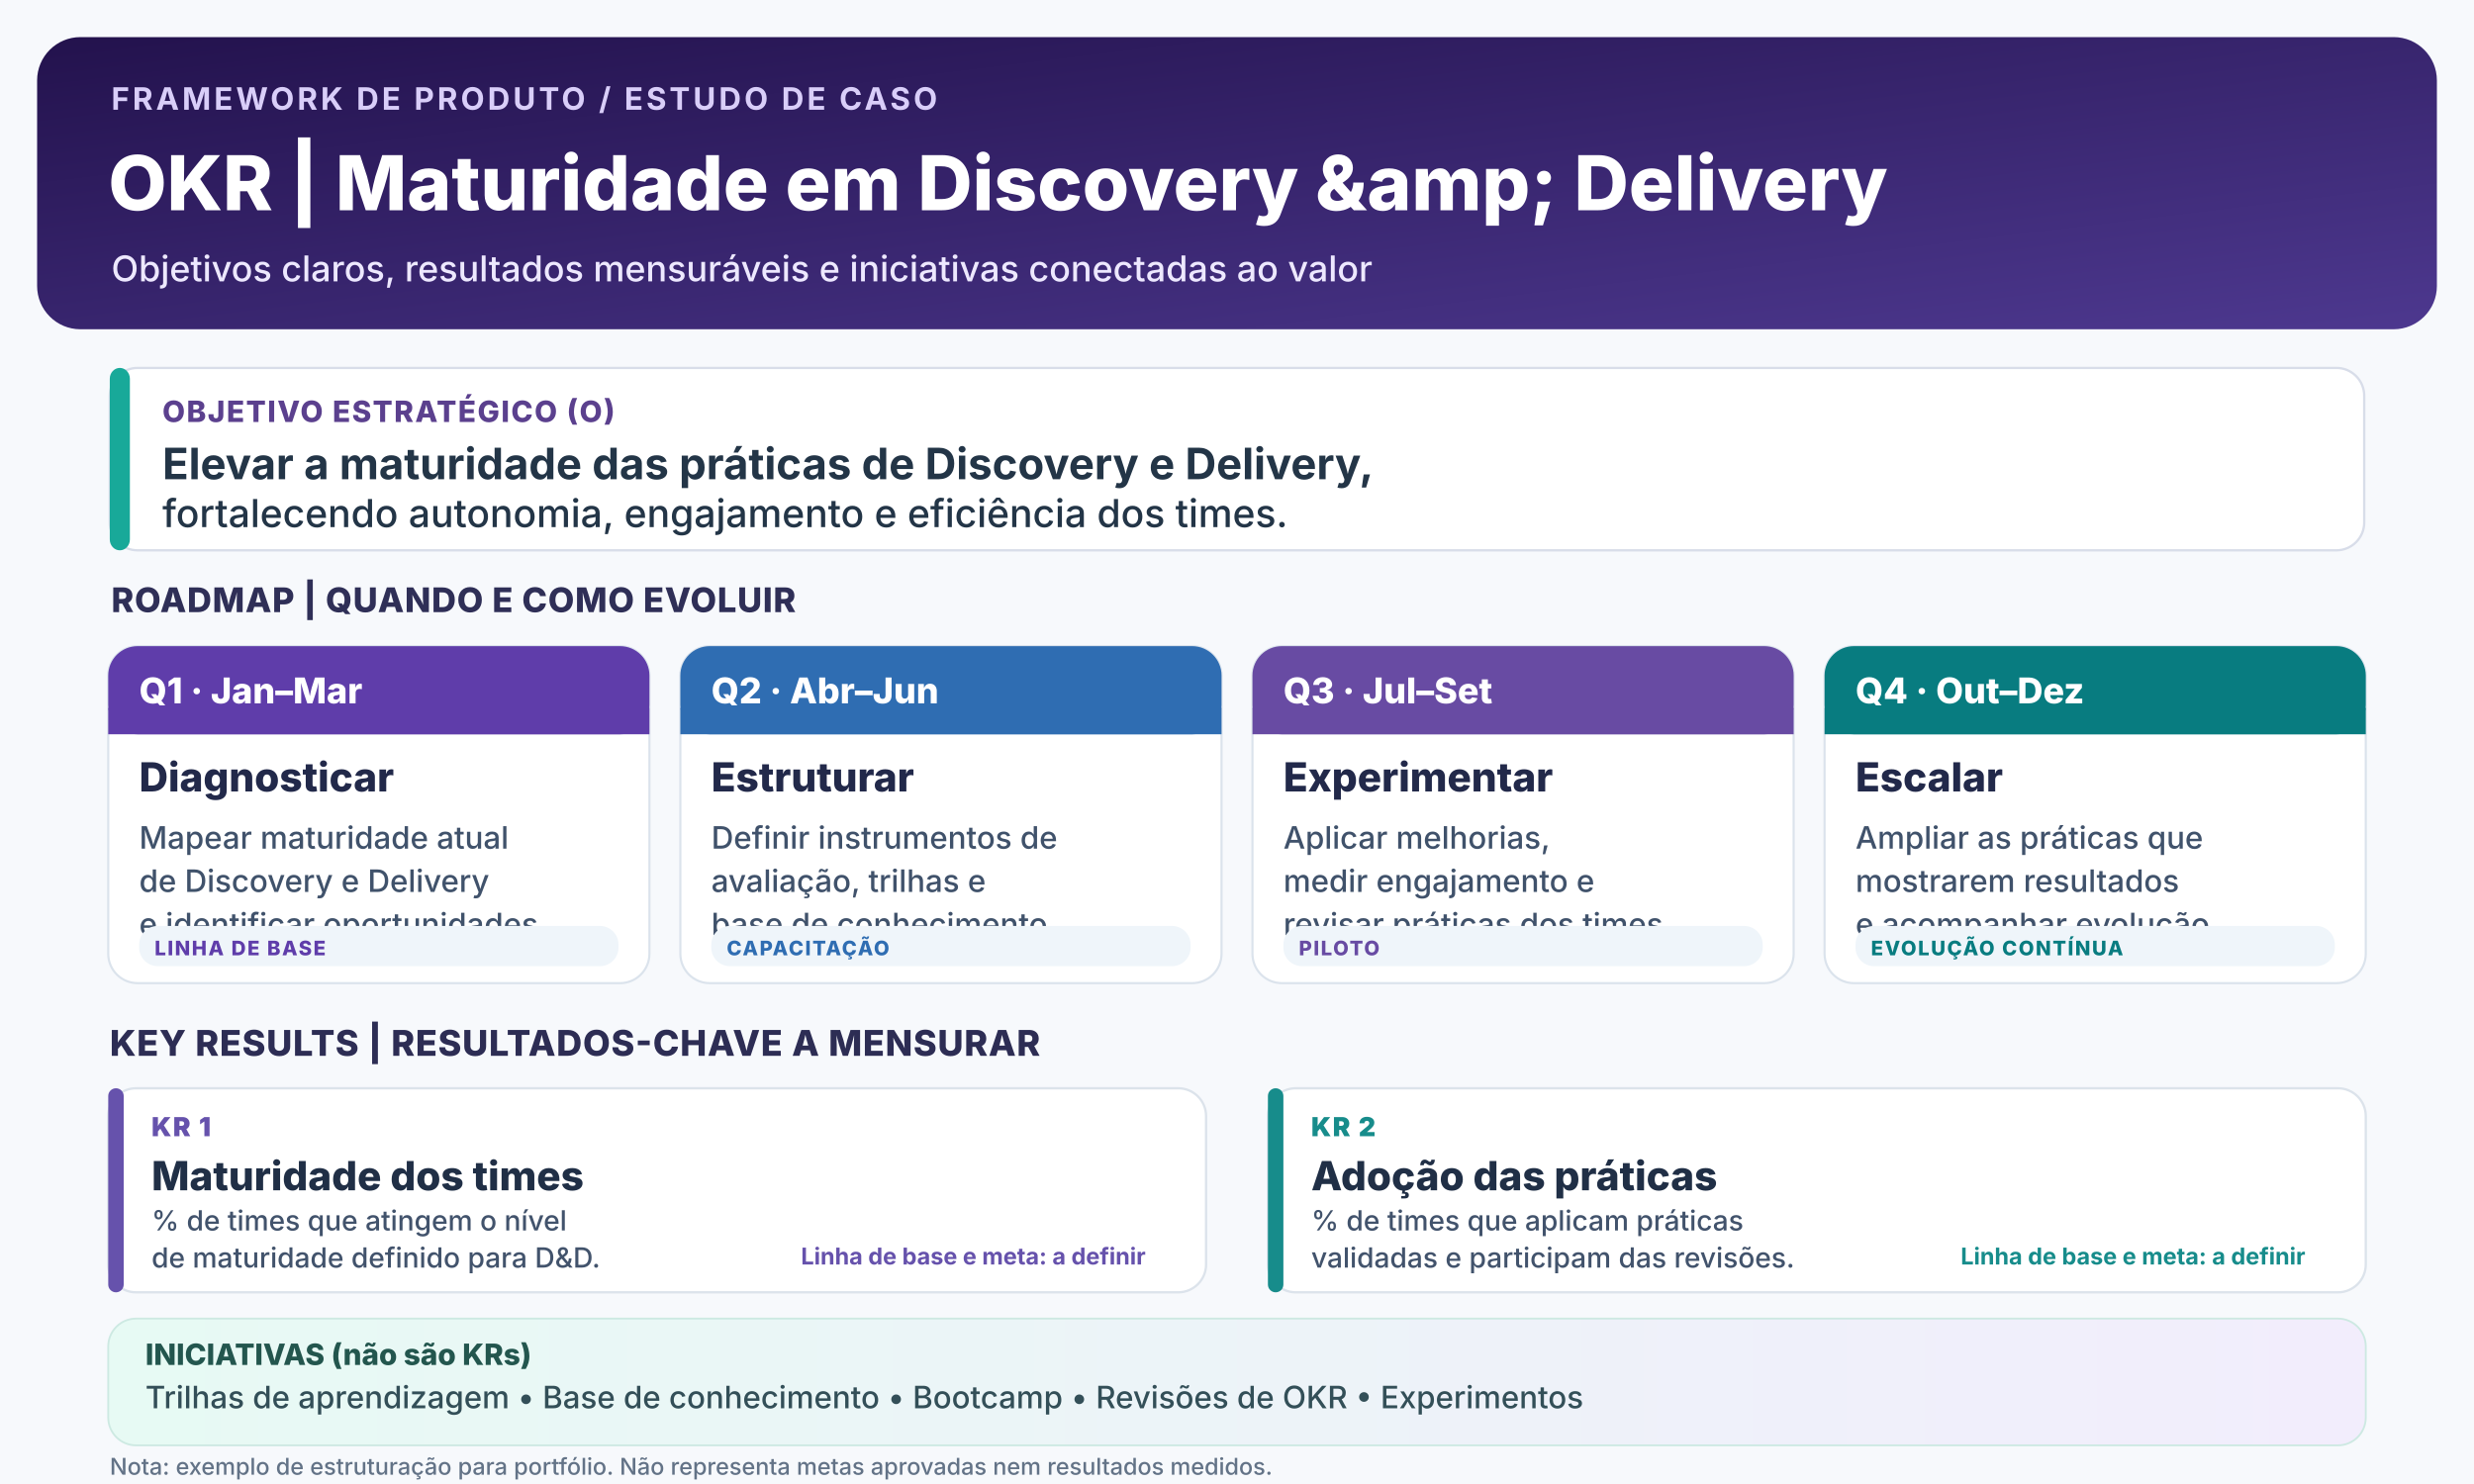
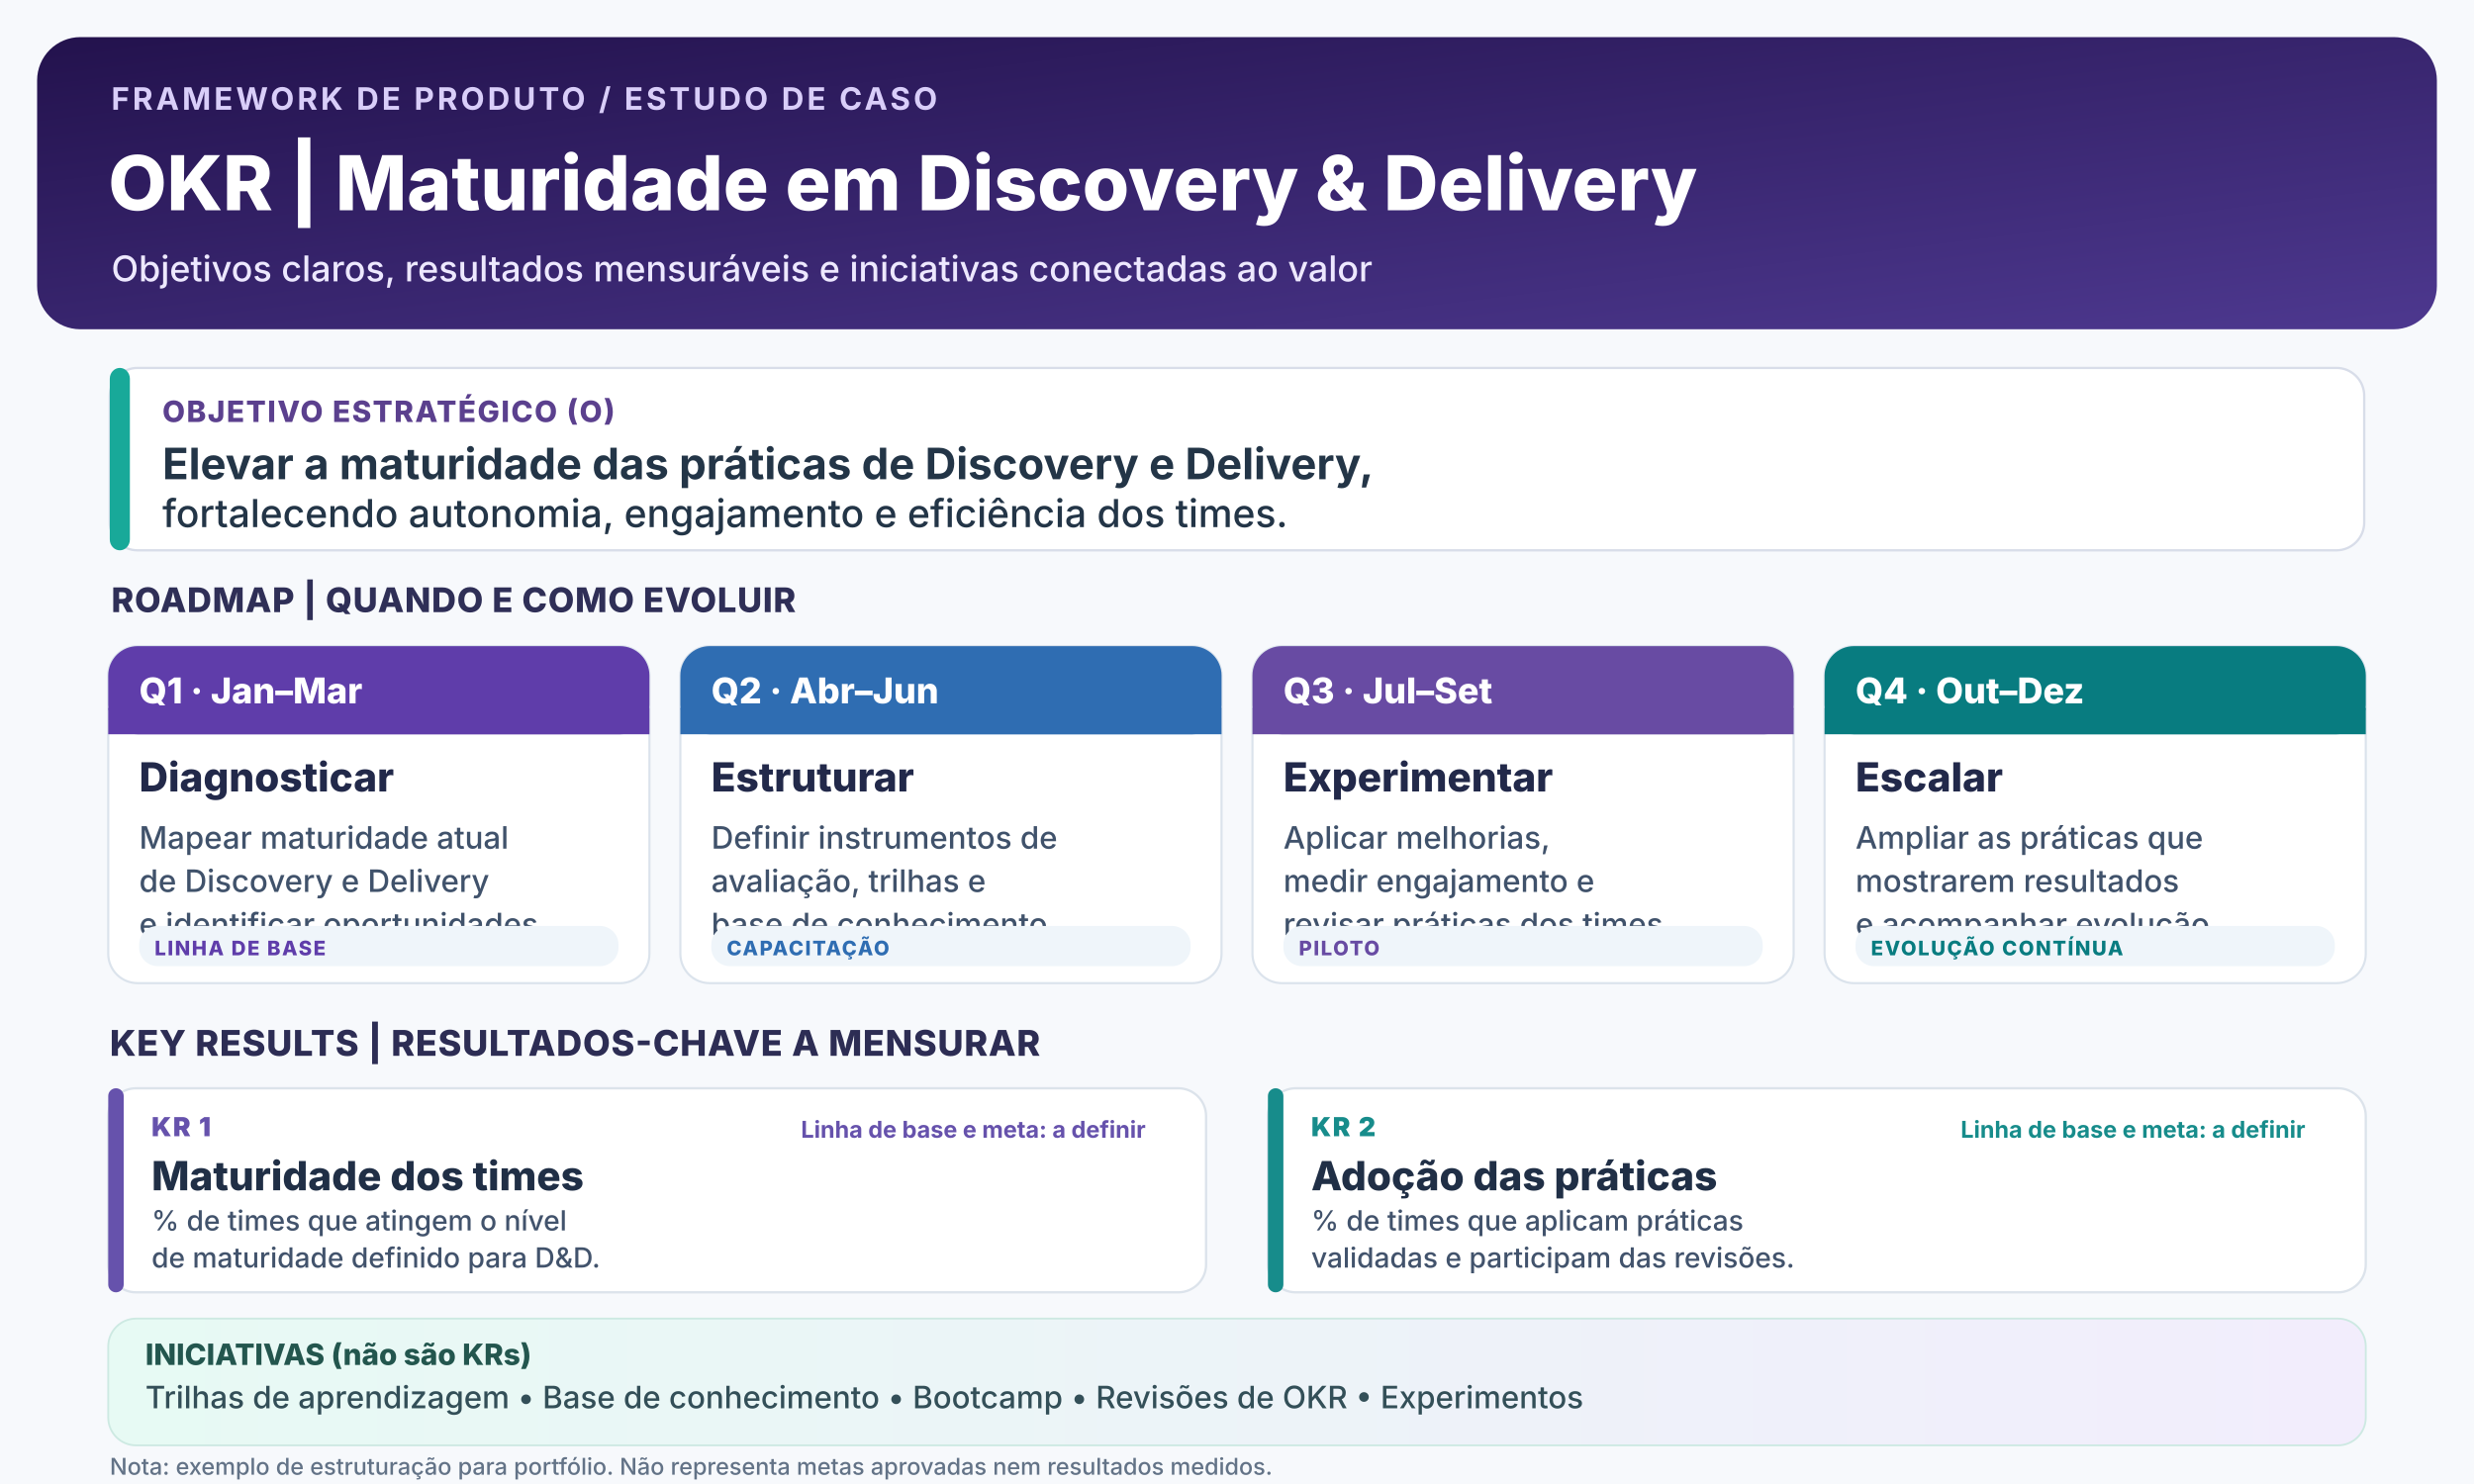
<svg xmlns="http://www.w3.org/2000/svg" width="1600" height="960" viewBox="0 0 1600 960" role="img" aria-labelledby="svg-title svg-desc">
  <defs>
    <linearGradient id="hero" x1="0" y1="0" x2="1" y2="1">
      <stop stop-color="#23124d" />
      <stop offset="1" stop-color="#4d388f" />
    </linearGradient>
    <linearGradient id="footer" x1="0" y1="0" x2="1">
      <stop stop-color="#e7faf4" />
      <stop offset="1" stop-color="#f2edfc" />
    </linearGradient>
  </defs>
  <rect x="0" y="0" width="1600" height="960" rx="0" fill="#f7f9fc" stroke="none" stroke-width="1" />
  <rect x="24" y="24" width="1552" height="189" rx="28" fill="url(#hero)" stroke="none" stroke-width="1" />
  <text x="72" y="71" fill="#d9cef9" font-family="Inter,Segoe UI,Arial,sans-serif" font-size="20" font-weight="700" letter-spacing="2">FRAMEWORK DE PRODUTO  /  ESTUDO DE CASO</text>
-   <text x="70" y="136" fill="#ffffff" font-family="Inter,Segoe UI,Arial,sans-serif" font-size="49" font-weight="800">OKR  |  Maturidade em Discovery &amp;amp; Delivery</text>
+   <text x="70" y="136" fill="#ffffff" font-family="Inter,Segoe UI,Arial,sans-serif" font-size="49" font-weight="800">OKR  |  Maturidade em Discovery &amp; Delivery</text>
  <text x="72" y="182" fill="#ede8ff" font-family="Inter,Segoe UI,Arial,sans-serif" font-size="23" font-weight="450">Objetivos claros, resultados mensuráveis e iniciativas conectadas ao valor</text>
  <rect x="71" y="238" width="1458" height="118" rx="18" fill="#ffffff" stroke="#d8dde9" stroke-width="1.5" />
  <rect x="71" y="238" width="13" height="118" rx="7" fill="#18a999" stroke="none" stroke-width="1" />
  <text x="105" y="273" fill="#5b408e" font-family="Inter,Segoe UI,Arial,sans-serif" font-size="19" font-weight="800" letter-spacing="1">OBJETIVO ESTRATÉGICO (O)</text>
  <text x="105" y="310" fill="#233547" font-family="Inter,Segoe UI,Arial,sans-serif" font-size="28" font-weight="750">Elevar a maturidade das práticas de Discovery e Delivery,</text>
  <text x="105" y="341" fill="#233547" font-family="Inter,Segoe UI,Arial,sans-serif" font-size="25" font-weight="520">fortalecendo autonomia, engajamento e eficiência dos times.</text>
  <text x="72" y="396" fill="#2f2f57" font-family="Inter,Segoe UI,Arial,sans-serif" font-size="22" font-weight="800" letter-spacing=".5">ROADMAP  |  QUANDO E COMO EVOLUIR</text>
  <rect x="70" y="418" width="350" height="218" rx="19" fill="#fff" stroke="#dbe3ec" stroke-width="1.4" />
  <rect x="70" y="418" width="350" height="57" rx="19" fill="#5f3daa" stroke="none" stroke-width="1" />
  <rect x="70" y="458" width="350" height="17" rx="0" fill="#5f3daa" stroke="none" stroke-width="1" />
  <text x="90" y="455" fill="white" font-family="Inter,Segoe UI,Arial,sans-serif" font-size="23" font-weight="800">Q1 · Jan–Mar</text>
  <text x="90" y="512" fill="#22294a" font-family="Inter,Segoe UI,Arial,sans-serif" font-size="26" font-weight="780">Diagnosticar</text>
  <text x="90" y="549" fill="#40526b" font-family="Inter,Segoe UI,Arial,sans-serif" font-size="20" font-weight="500">Mapear maturidade atual</text>
  <text x="90" y="577" fill="#40526b" font-family="Inter,Segoe UI,Arial,sans-serif" font-size="20" font-weight="500">de Discovery e Delivery</text>
  <text x="90" y="605" fill="#40526b" font-family="Inter,Segoe UI,Arial,sans-serif" font-size="20" font-weight="500">e identificar oportunidades.</text>
  <rect x="90" y="599" width="310" height="26" rx="12" fill="#eff5fa" stroke="none" stroke-width="1" />
  <text x="100" y="618" fill="#5f3daa" font-family="Inter,Segoe UI,Arial,sans-serif" font-size="13" font-weight="800" letter-spacing="1">LINHA DE BASE</text>
  <rect x="440" y="418" width="350" height="218" rx="19" fill="#fff" stroke="#dbe3ec" stroke-width="1.4" />
  <rect x="440" y="418" width="350" height="57" rx="19" fill="#2f6db2" stroke="none" stroke-width="1" />
  <rect x="440" y="458" width="350" height="17" rx="0" fill="#2f6db2" stroke="none" stroke-width="1" />
  <text x="460" y="455" fill="white" font-family="Inter,Segoe UI,Arial,sans-serif" font-size="23" font-weight="800">Q2 · Abr–Jun</text>
  <text x="460" y="512" fill="#22294a" font-family="Inter,Segoe UI,Arial,sans-serif" font-size="26" font-weight="780">Estruturar</text>
  <text x="460" y="549" fill="#40526b" font-family="Inter,Segoe UI,Arial,sans-serif" font-size="20" font-weight="500">Definir instrumentos de</text>
  <text x="460" y="577" fill="#40526b" font-family="Inter,Segoe UI,Arial,sans-serif" font-size="20" font-weight="500">avaliação, trilhas e</text>
  <text x="460" y="605" fill="#40526b" font-family="Inter,Segoe UI,Arial,sans-serif" font-size="20" font-weight="500">base de conhecimento.</text>
  <rect x="460" y="599" width="310" height="26" rx="12" fill="#eff5fa" stroke="none" stroke-width="1" />
  <text x="470" y="618" fill="#2f6db2" font-family="Inter,Segoe UI,Arial,sans-serif" font-size="13" font-weight="800" letter-spacing="1">CAPACITAÇÃO</text>
  <rect x="810" y="418" width="350" height="218" rx="19" fill="#fff" stroke="#dbe3ec" stroke-width="1.4" />
  <rect x="810" y="418" width="350" height="57" rx="19" fill="#684ba3" stroke="none" stroke-width="1" />
  <rect x="810" y="458" width="350" height="17" rx="0" fill="#684ba3" stroke="none" stroke-width="1" />
  <text x="830" y="455" fill="white" font-family="Inter,Segoe UI,Arial,sans-serif" font-size="23" font-weight="800">Q3 · Jul–Set</text>
  <text x="830" y="512" fill="#22294a" font-family="Inter,Segoe UI,Arial,sans-serif" font-size="26" font-weight="780">Experimentar</text>
  <text x="830" y="549" fill="#40526b" font-family="Inter,Segoe UI,Arial,sans-serif" font-size="20" font-weight="500">Aplicar melhorias,</text>
  <text x="830" y="577" fill="#40526b" font-family="Inter,Segoe UI,Arial,sans-serif" font-size="20" font-weight="500">medir engajamento e</text>
  <text x="830" y="605" fill="#40526b" font-family="Inter,Segoe UI,Arial,sans-serif" font-size="20" font-weight="500">revisar práticas dos times.</text>
  <rect x="830" y="599" width="310" height="26" rx="12" fill="#eff5fa" stroke="none" stroke-width="1" />
  <text x="840" y="618" fill="#684ba3" font-family="Inter,Segoe UI,Arial,sans-serif" font-size="13" font-weight="800" letter-spacing="1">PILOTO</text>
  <rect x="1180" y="418" width="350" height="218" rx="19" fill="#fff" stroke="#dbe3ec" stroke-width="1.4" />
  <rect x="1180" y="418" width="350" height="57" rx="19" fill="#087c80" stroke="none" stroke-width="1" />
  <rect x="1180" y="458" width="350" height="17" rx="0" fill="#087c80" stroke="none" stroke-width="1" />
  <text x="1200" y="455" fill="white" font-family="Inter,Segoe UI,Arial,sans-serif" font-size="23" font-weight="800">Q4 · Out–Dez</text>
  <text x="1200" y="512" fill="#22294a" font-family="Inter,Segoe UI,Arial,sans-serif" font-size="26" font-weight="780">Escalar</text>
  <text x="1200" y="549" fill="#40526b" font-family="Inter,Segoe UI,Arial,sans-serif" font-size="20" font-weight="500">Ampliar as práticas que</text>
  <text x="1200" y="577" fill="#40526b" font-family="Inter,Segoe UI,Arial,sans-serif" font-size="20" font-weight="500">mostrarem resultados</text>
  <text x="1200" y="605" fill="#40526b" font-family="Inter,Segoe UI,Arial,sans-serif" font-size="20" font-weight="500">e acompanhar evolução.</text>
  <rect x="1200" y="599" width="310" height="26" rx="12" fill="#eff5fa" stroke="none" stroke-width="1" />
  <text x="1210" y="618" fill="#087c80" font-family="Inter,Segoe UI,Arial,sans-serif" font-size="13" font-weight="800" letter-spacing="1">EVOLUÇÃO CONTÍNUA</text>
  <text x="71" y="683" fill="#2d2d54" font-family="Inter,Segoe UI,Arial,sans-serif" font-size="23" font-weight="800" letter-spacing=".5">KEY RESULTS  |  RESULTADOS-CHAVE A MENSURAR</text>
  <rect x="70" y="704" width="710" height="132" rx="18" fill="#fff" stroke="#dce3eb" stroke-width="1.5" />
  <rect x="70" y="704" width="10" height="132" rx="5" fill="#6652ac" stroke="none" stroke-width="1" />
  <text x="98" y="735" fill="#6652ac" font-family="Inter,Segoe UI,Arial,sans-serif" font-size="17" font-weight="850" letter-spacing="1">KR 1</text>
  <text x="98" y="770" fill="#202f46" font-family="Inter,Segoe UI,Arial,sans-serif" font-size="26" font-weight="800">Maturidade dos times</text>
  <text x="98" y="796" fill="#42536c" font-family="Inter,Segoe UI,Arial,sans-serif" font-size="18" font-weight="500">% de times que atingem o nível</text>
  <text x="98" y="820" fill="#42536c" font-family="Inter,Segoe UI,Arial,sans-serif" font-size="18" font-weight="500">de maturidade definido para D&amp;D.</text>
-   <text x="518" y="818" fill="#6652ac" font-family="Inter,Segoe UI,Arial,sans-serif" font-size="15" font-weight="750">Linha de base e meta: a definir</text>
+   <text x="518" y="736" fill="#6652ac" font-family="Inter,Segoe UI,Arial,sans-serif" font-size="15" font-weight="750">Linha de base e meta: a definir</text>
  <rect x="820" y="704" width="710" height="132" rx="18" fill="#fff" stroke="#dce3eb" stroke-width="1.5" />
  <rect x="820" y="704" width="10" height="132" rx="5" fill="#178c8b" stroke="none" stroke-width="1" />
  <text x="848" y="735" fill="#178c8b" font-family="Inter,Segoe UI,Arial,sans-serif" font-size="17" font-weight="850" letter-spacing="1">KR 2</text>
  <text x="848" y="770" fill="#202f46" font-family="Inter,Segoe UI,Arial,sans-serif" font-size="26" font-weight="800">Adoção das práticas</text>
  <text x="848" y="796" fill="#42536c" font-family="Inter,Segoe UI,Arial,sans-serif" font-size="18" font-weight="500">% de times que aplicam práticas</text>
  <text x="848" y="820" fill="#42536c" font-family="Inter,Segoe UI,Arial,sans-serif" font-size="18" font-weight="500">validadas e participam das revisões.</text>
-   <text x="1268" y="818" fill="#178c8b" font-family="Inter,Segoe UI,Arial,sans-serif" font-size="15" font-weight="750">Linha de base e meta: a definir</text>
+   <text x="1268" y="736" fill="#178c8b" font-family="Inter,Segoe UI,Arial,sans-serif" font-size="15" font-weight="750">Linha de base e meta: a definir</text>
  <rect x="70" y="853" width="1460" height="82" rx="18" fill="url(#footer)" stroke="#cde9e2" stroke-width="1.2" />
  <text x="94" y="883" fill="#23564e" font-family="Inter,Segoe UI,Arial,sans-serif" font-size="19" font-weight="800">INICIATIVAS (não são KRs)</text>
  <text x="94" y="911" fill="#334f58" font-family="Inter,Segoe UI,Arial,sans-serif" font-size="20" font-weight="550">Trilhas de aprendizagem  •  Base de conhecimento  •  Bootcamp  •  Revisões de OKR  •  Experimentos</text>
  <text x="71" y="954" fill="#637387" font-family="Inter,Segoe UI,Arial,sans-serif" font-size="15" font-weight="500">Nota: exemplo de estruturação para portfólio. Não representa metas aprovadas nem resultados medidos.</text>
</svg>
